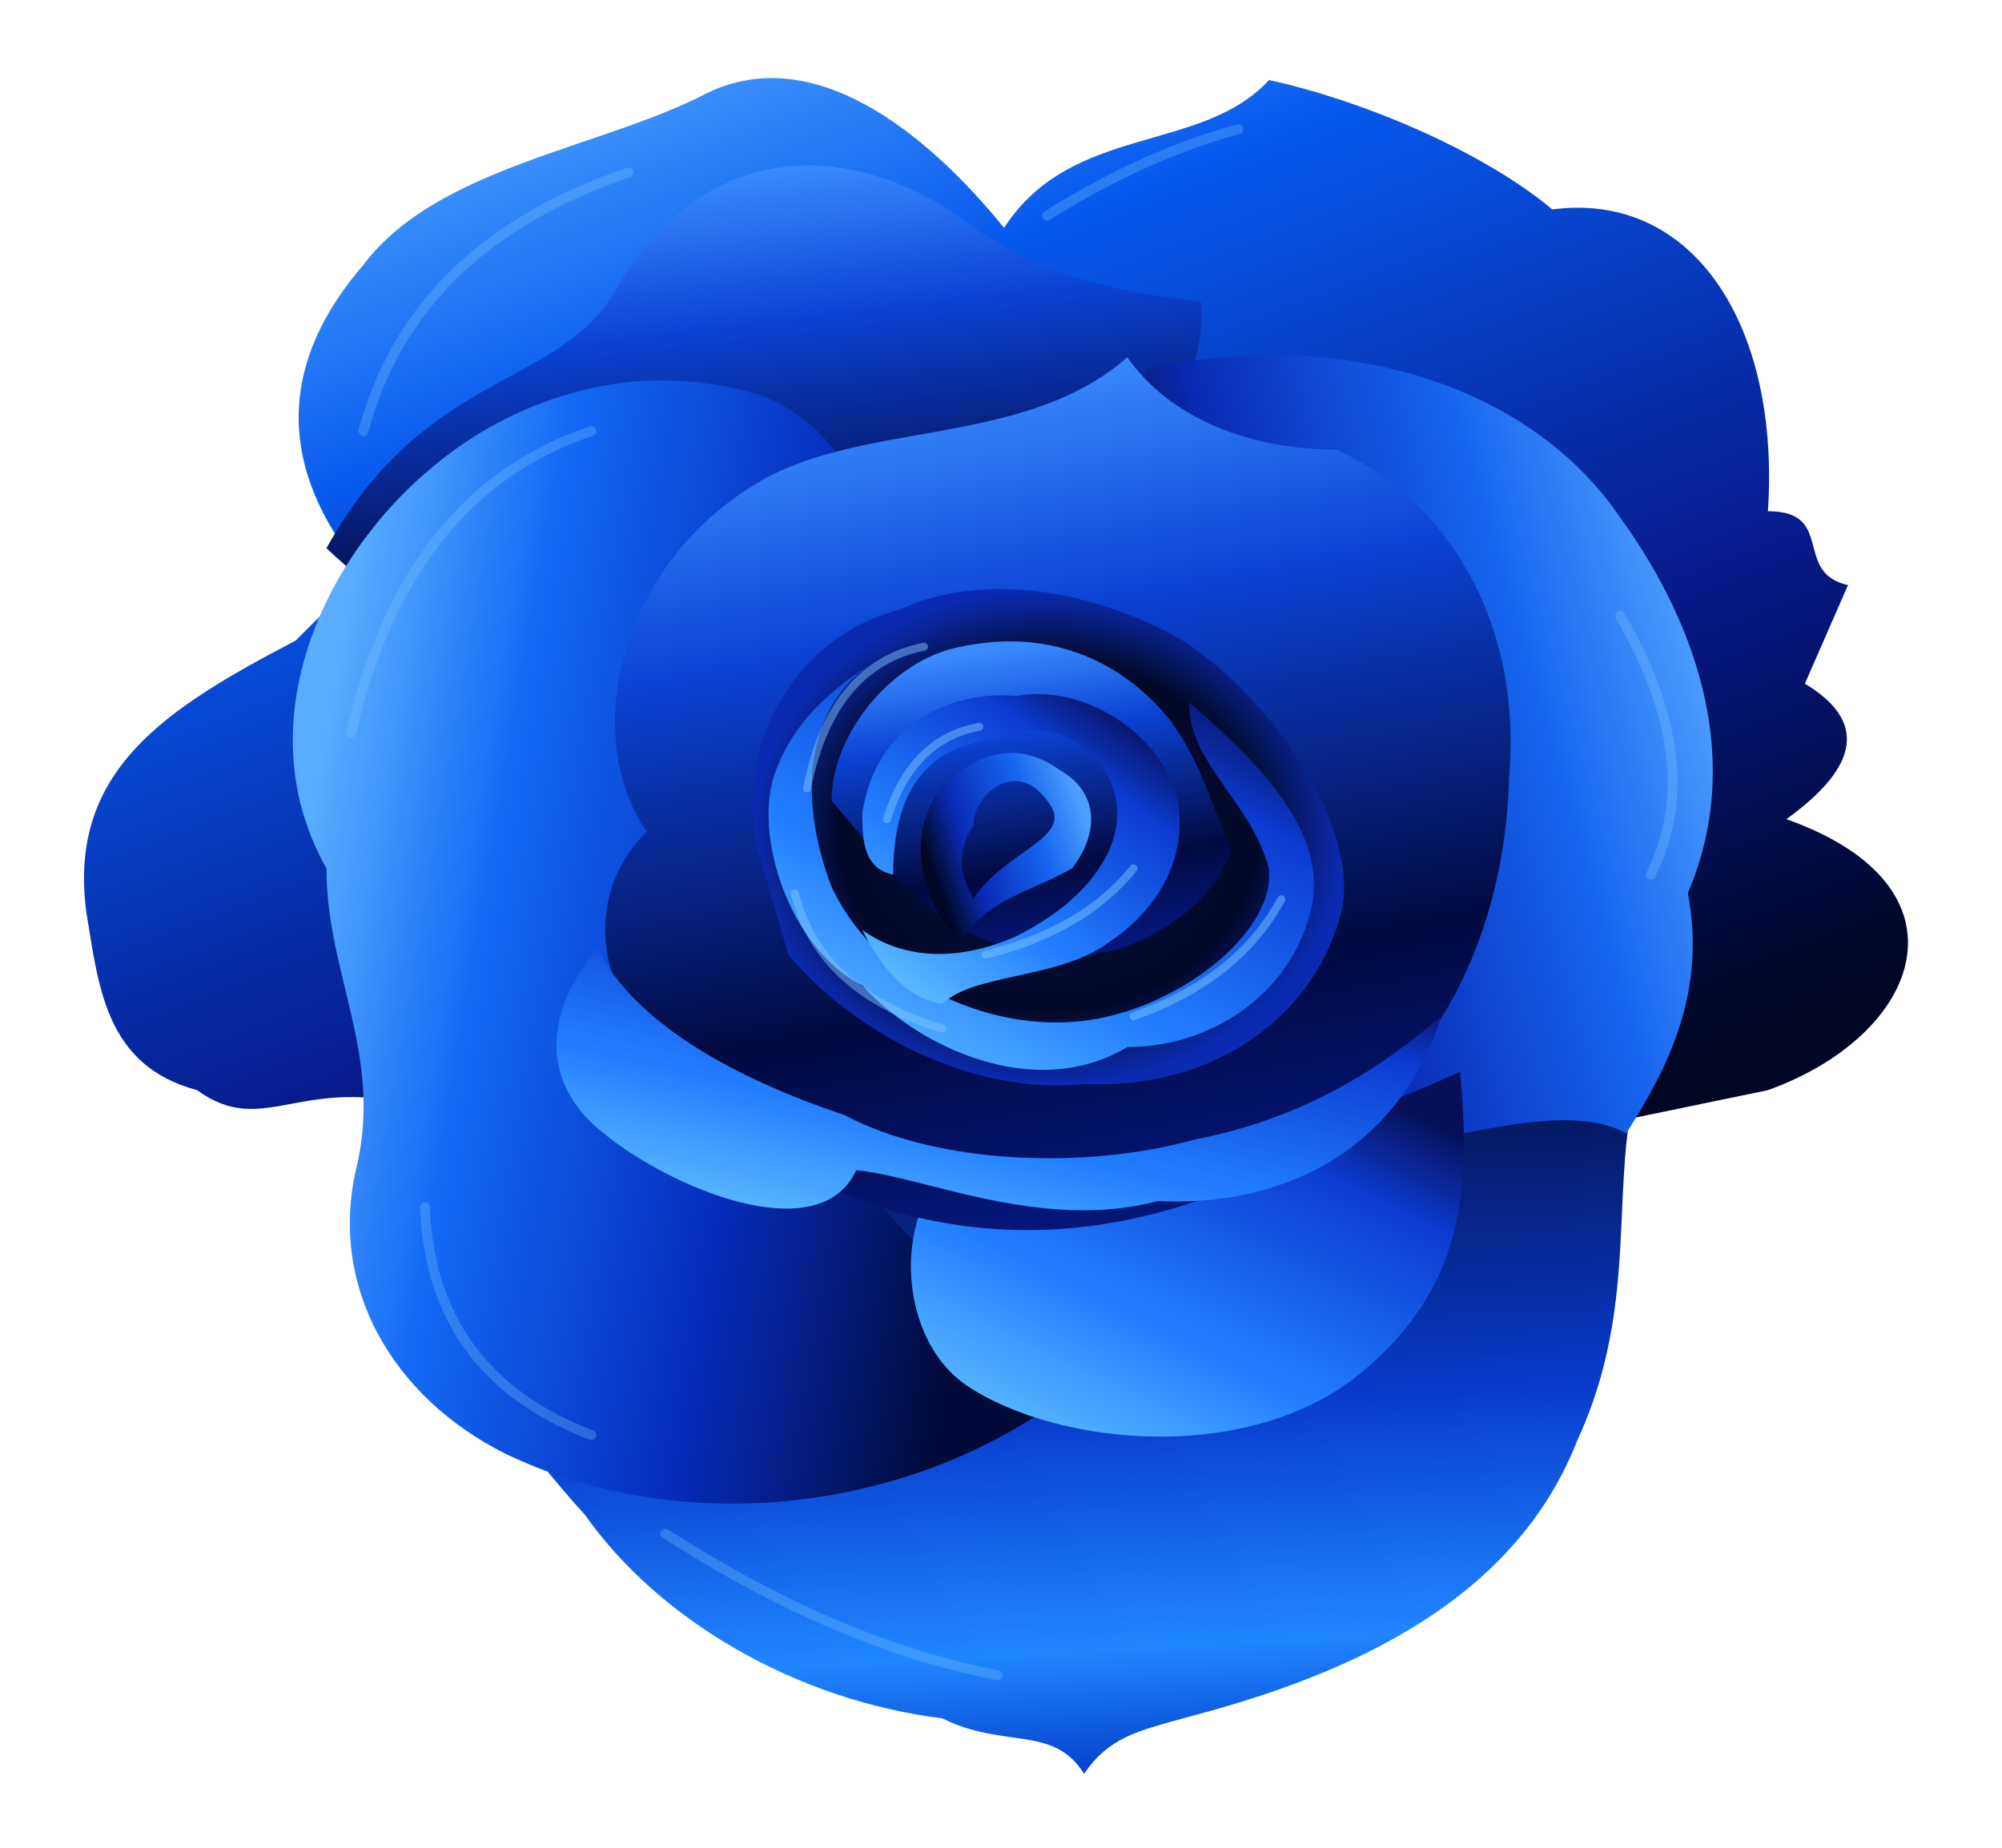
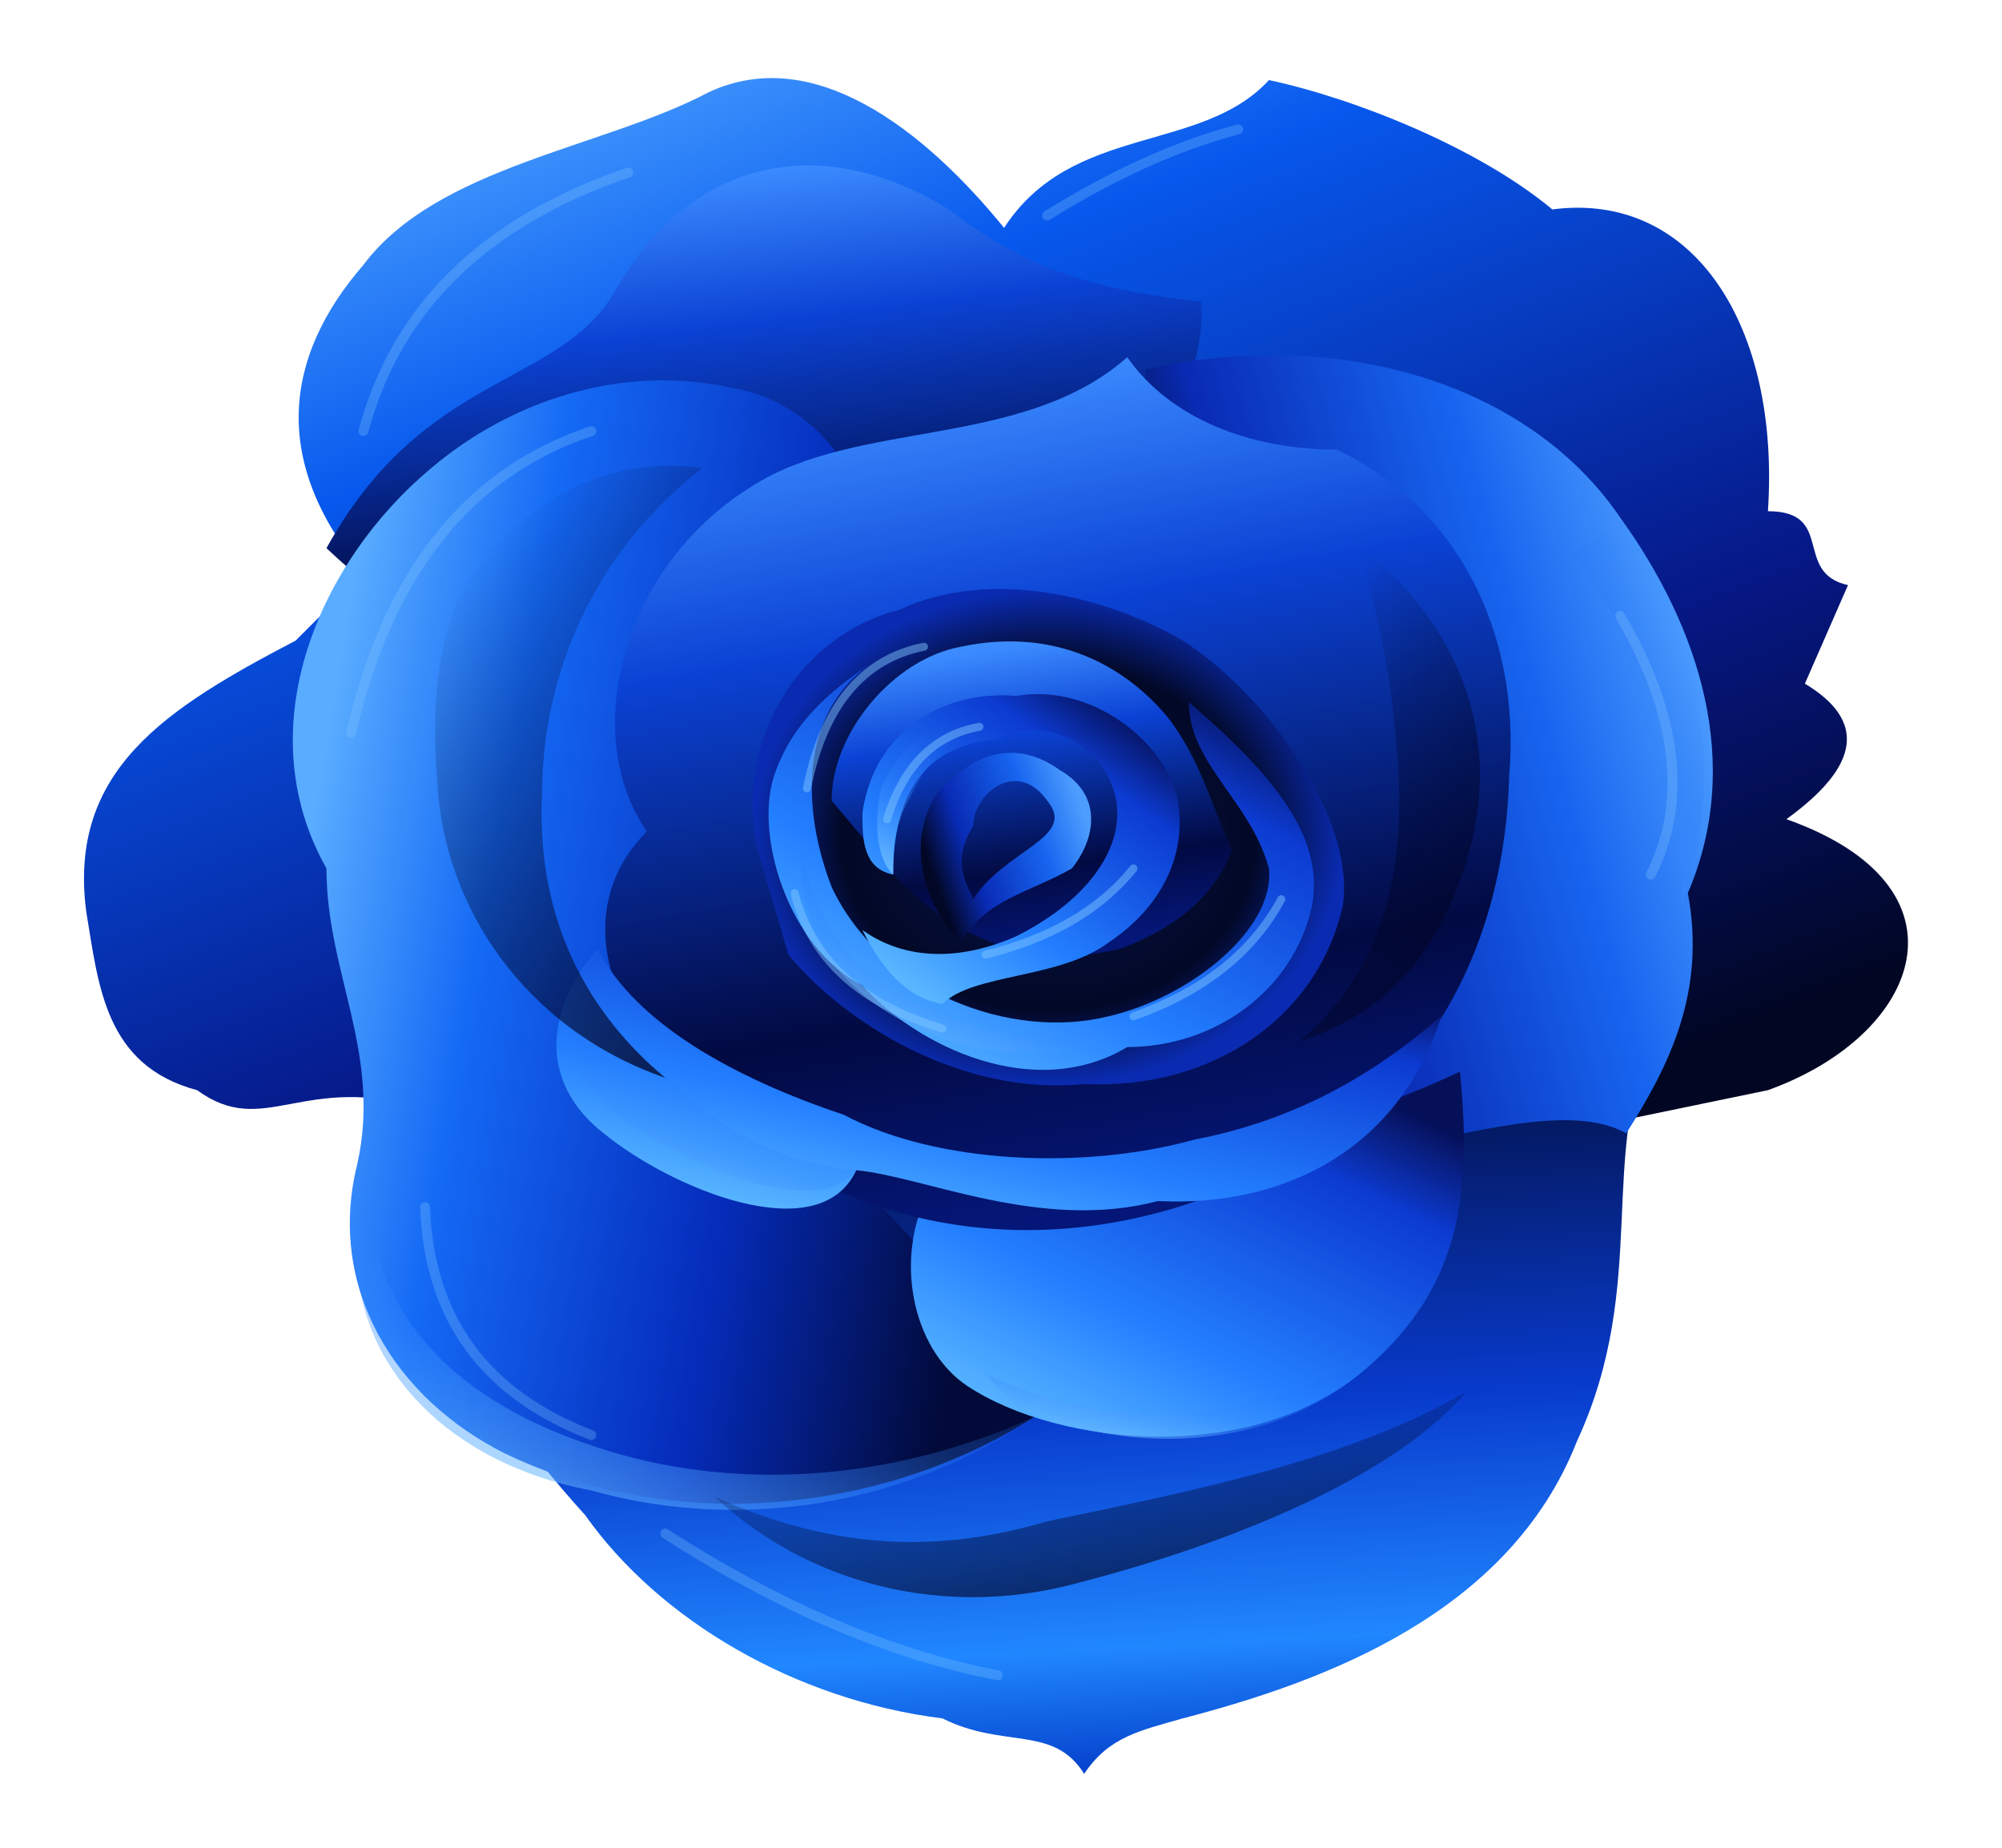
<svg xmlns="http://www.w3.org/2000/svg" viewBox="55 85 325 300" role="img" aria-label="正面から見た青薔薇">
  <defs>
    <linearGradient id="outer" x1=".18" y1=".05" x2=".8" y2=".98">
      <stop stop-color="#479dff" />
      <stop offset=".24" stop-color="#0758ed" />
      <stop offset=".68" stop-color="#061887" />
      <stop offset="1" stop-color="#010623" />
    </linearGradient>
    <linearGradient id="lower" x1=".38" y1=".06" x2=".46" y2="1">
      <stop stop-color="#020729" />
      <stop offset=".54" stop-color="#083bcd" />
      <stop offset=".85" stop-color="#2087ff" />
      <stop offset="1" stop-color="#0746cf" />
    </linearGradient>
    <linearGradient id="left" x1="0" y1=".48" x2=".93" y2=".72">
      <stop stop-color="#59acff" />
      <stop offset=".26" stop-color="#1469f5" />
      <stop offset=".65" stop-color="#052cbb" />
      <stop offset="1" stop-color="#020a39" />
    </linearGradient>
    <linearGradient id="right" x1="1" y1=".42" x2=".12" y2=".77">
      <stop stop-color="#4d9dff" />
      <stop offset=".31" stop-color="#1765ef" />
      <stop offset=".75" stop-color="#092bb5" />
      <stop offset="1" stop-color="#020725" />
    </linearGradient>
    <linearGradient id="fold" x1=".37" y1=".03" x2=".55" y2=".97">
      <stop stop-color="#3b8bff" />
      <stop offset=".29" stop-color="#0b42d4" />
      <stop offset=".74" stop-color="#020a42" />
      <stop offset="1" stop-color="#041677" />
    </linearGradient>
    <linearGradient id="rim" x1="0" y1="1" x2=".76" y2="0">
      <stop stop-color="#6dcbff" />
      <stop offset=".4" stop-color="#237fff" />
      <stop offset=".82" stop-color="#0c3bd1" />
      <stop offset="1" stop-color="#061059" />
    </linearGradient>
    <radialGradient id="heart">
      <stop stop-color="#06144d" />
      <stop offset=".7" stop-color="#020826" />
      <stop offset="1" stop-color="#0a2bb1" />
    </radialGradient>
+     <linearGradient id="edge-light" x1="0" y1="1" x2=".55" y2=".15">
+       <stop stop-color="#8ad6ff" stop-opacity=".7" />
+       <stop offset=".48" stop-color="#368dff" stop-opacity=".35" />
+       <stop offset="1" stop-color="#1761ed" stop-opacity="0" />
+     </linearGradient>
+     <linearGradient id="crease-shadow" x1=".24" y1=".1" x2=".71" y2="1">
+       <stop stop-color="#010529" stop-opacity="0" />
+       <stop offset="1" stop-color="#010529" stop-opacity=".76" />
+     </linearGradient>
  </defs>
  <path fill="url(#outer)" d="M114 178C99 160 101 143 114 128C126 112 153 109 170 100C187 92 205 106 218 122C229 105 250 110 261 98C275 101 295 109 307 119C330 116 344 138 342 168C353 168 346 178 355 180L348 196Q363 205 345 218C376 229 367 253 342 262L313 268L124 265C104 259 98 270 87 262C72 258 71 245 69 233C66 210 82 200 103 189Z" />
  <path fill="url(#lower)" d="M120 241C145 247 168 257 213 256C254 250 286 238 324 252C314 272 323 293 311 319C300 347 270 358 247 364C240 366 235 367 231 373C226 365 218 369 208 364C184 361 162 348 150 331C130 309 111 277 120 241Z" />
  <path fill="url(#fold)" d="M108 174C124 145 146 148 155 132C167 111 188 106 209 119C222 129 233 132 250 134C251 149 240 161 225 179C198 207 146 210 108 174Z" />
  <path fill="url(#right)" d="M241 145C272 138 303 147 318 169C331 187 338 209 329 230C332 246 326 258 319 269C310 264 294 269 278 272C254 266 250 238 255 210C254 187 240 164 241 145Z" />
  <path fill="url(#left)" d="M108 226C95 203 107 176 125 161C138 150 156 144 174 148C186 150 196 161 195 173C168 194 162 230 177 256C187 274 210 287 223 315C198 331 164 334 137 321C119 312 108 294 113 274C117 256 108 243 108 226Z" />
  <path fill="url(#rim)" d="M206 278C229 277 262 273 292 259C294 279 292 294 277 307C259 323 227 320 212 310C203 304 200 289 206 278Z" />
  <path fill="url(#fold)" d="M160 220C149 204 156 177 177 164C194 153 221 158 238 143C245 153 258 158 272 158C291 167 302 187 300 211C299 245 281 269 252 279C215 293 180 280 160 254C151 242 151 229 160 220Z" />
  <path fill="url(#rim)" d="M152 239C158 251 174 260 192 266C207 274 231 275 249 270C270 266 283 255 289 250C282 272 263 281 243 280C224 285 205 276 194 275C188 288 164 278 153 269C144 262 142 251 152 239Z" />
  <path fill="url(#heart)" d="M178 223C174 205 185 188 201 184C216 177 235 182 247 189C261 198 275 218 273 232C269 250 252 262 231 261C211 263 192 251 183 240Z" />
  <path fill="url(#rim)" d="M196 193C185 201 185 216 190 229C198 246 219 254 235 250C248 247 262 236 261 226C258 215 248 209 248 199C262 211 270 221 268 232C265 246 252 255 238 255C223 264 204 255 195 245C183 239 177 220 181 210C184 202 190 197 196 193Z" />
  <path fill="url(#fold)" d="M190 215C190 204 200 192 211 190C225 187 237 192 245 202C250 209 251 214 255 223C252 231 245 236 237 239C221 243 209 236 201 228Z" />
  <path fill="url(#rim)" d="M195 217C197 203 209 197 220 198C231 196 243 204 246 214C248 223 244 232 235 238C227 244 213 243 208 248C202 247 198 242 195 236C202 241 211 241 220 237C232 231 238 222 236 214C234 206 225 201 217 205C205 206 200 214 200 227C195 226 195 221 195 217Z" />
  <path fill="url(#right)" d="M211 238C205 232 202 222 207 214C213 207 220 205 227 210C234 214 233 221 229 226C222 230 215 231 211 238ZM213 231C218 223 230 221 225 215C220 208 213 214 213 219C210 224 211 227 213 231Z" fill-rule="evenodd" />
+   <g fill="url(#edge-light)">
+     <path d="M115 273C113 296 127 312 152 320C173 327 199 326 223 315C203 329 176 334 151 327C125 322 112 304 113 287Z" />
+     <path d="M158 254C170 269 183 274 194 275C188 283 167 275 155 266C148 260 147 255 148 251Z" />
+     <path d="M215 308C240 320 267 315 282 300C274 315 252 322 231 317C224 316 219 313 215 308Z" />
+     <path d="M318 170C332 190 335 212 328 232C329 209 322 190 310 175Z" />
+     <path d="M185 221C187 238 198 248 215 252C224 255 233 253 238 250C230 258 215 257 204 252C191 246 184 236 185 221Z" />
+     <path d="M198 213C203 201 218 197 228 203C216 199 207 205 203 214C200 219 200 223 200 227C197 224 197 218 198 213Z" />
+   </g>
+   <g fill="url(#crease-shadow)">
+     <path d="M130 181C140 165 155 159 169 161C151 175 143 195 143 214C142 235 151 250 163 260C140 252 127 232 126 212C125 200 126 189 130 181Z" />
+     <path d="M275 173C293 187 299 206 293 225C288 241 279 250 266 254C279 243 283 228 282 210C281 195 279 185 275 173Z" />
+     <path d="M171 328C191 337 208 337 225 332C249 327 274 322 293 311C282 324 257 335 230 342C208 348 186 342 171 328Z" />
+   </g>
  <g fill="none" stroke="#80c6ff" stroke-linecap="round">
    <path opacity=".30" stroke-width="1.6" d="M114 155Q122 125 157 113M225 120Q241 110 256 106M112 204Q121 165 151 155M124 281Q125 308 151 318M318 185Q332 209 323 227M163 334Q191 352 217 357" />
    <path opacity=".48" stroke-width="1.3" d="M186 213Q190 193 205 190M184 230Q188 246 208 252M239 250Q256 244 263 231M199 218Q203 205 214 203M215 240Q231 236 239 226" />
  </g>
</svg>
